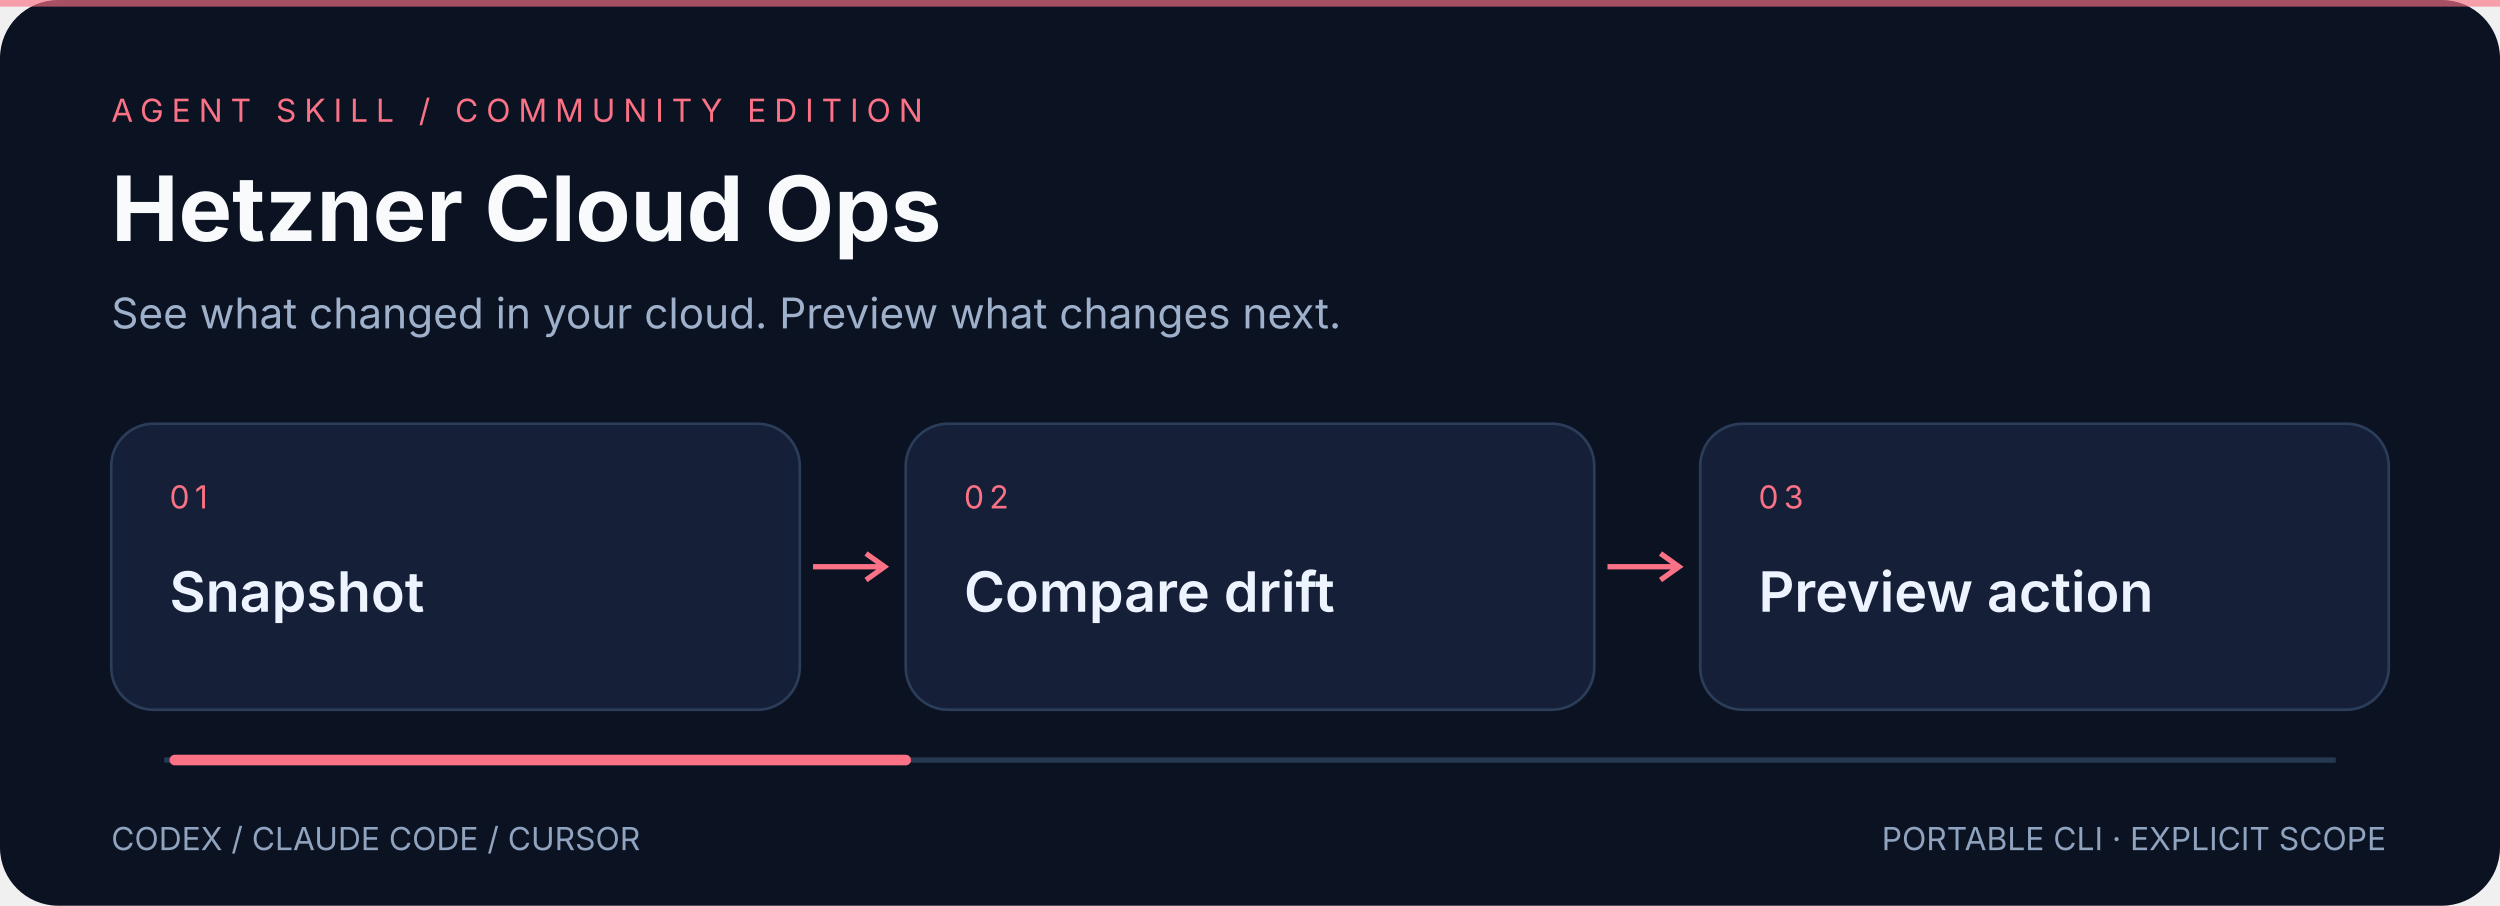
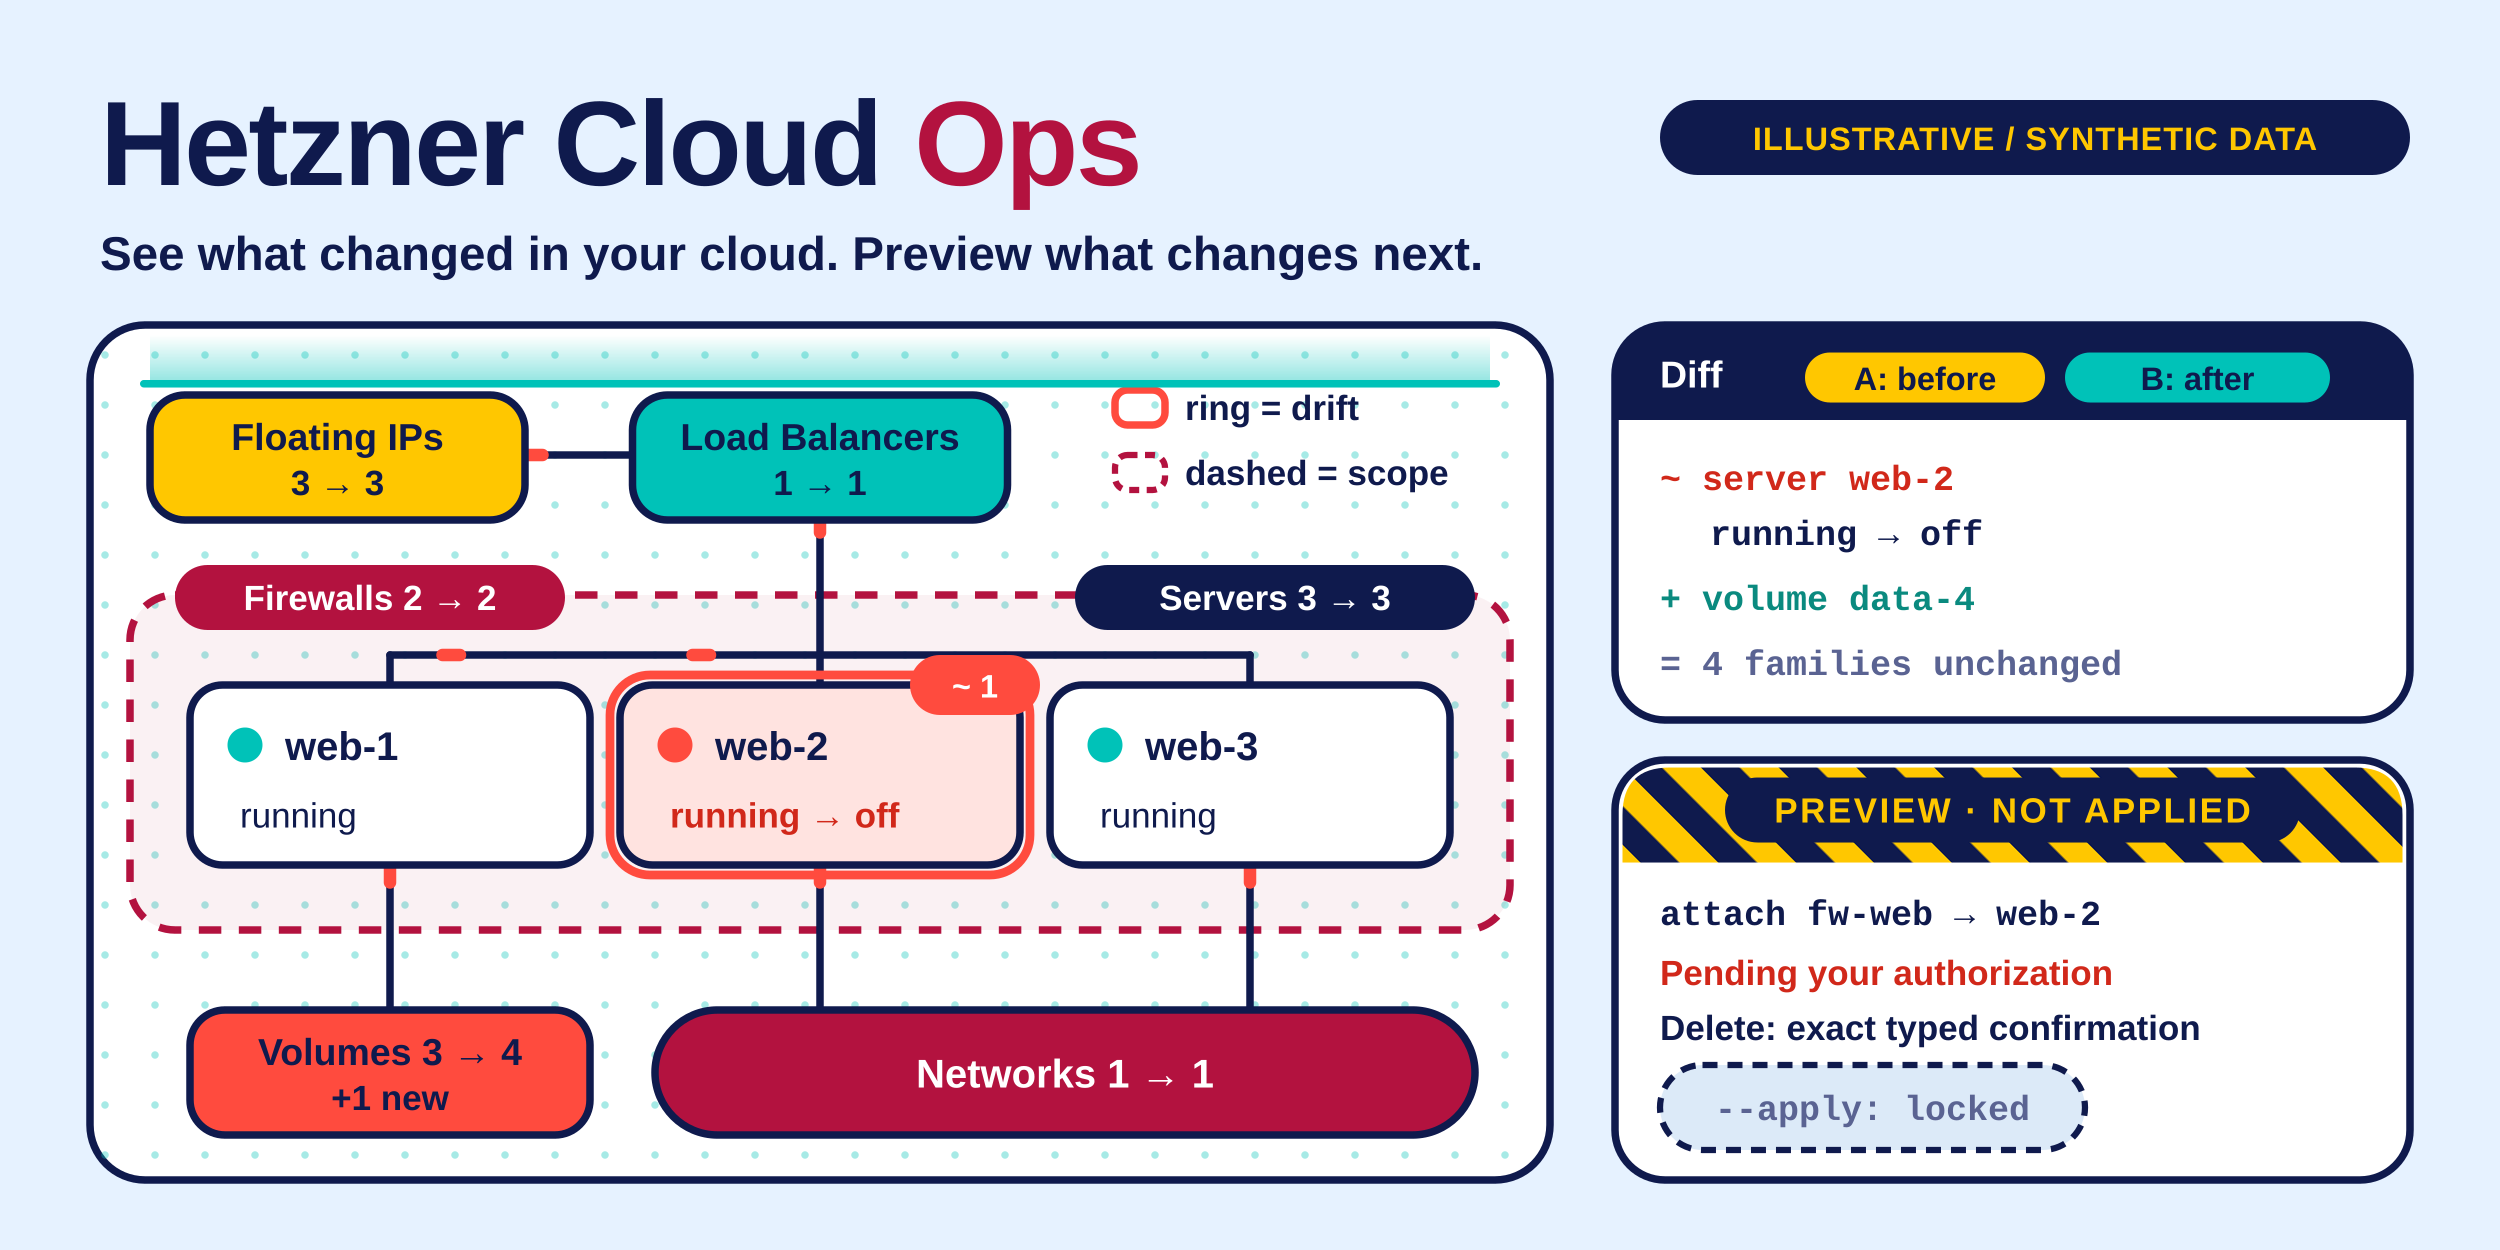
- <svg xmlns="http://www.w3.org/2000/svg" width="944" height="342" viewBox="0 0 944 342" role="img" aria-labelledby="title desc">
-   <style>text{font-family:system-ui,-apple-system,Segoe UI,sans-serif} .pulse{animation:flow 4s ease-in-out infinite} @keyframes flow{0%,100%{opacity:.35;transform:translateX(0)}50%{opacity:1;transform:translateX(540px)}} @media(prefers-reduced-motion:reduce){.pulse{animation:none}}</style>
-   <rect width="944" height="342" rx="22" fill="#0b1222" />
-   <path d="M0 1 H944" stroke="#fb7185" stroke-width="3" opacity=".65" />
-   <text x="42" y="46" fill="#fb7185" font-size="12" letter-spacing="3">AGENT SKILL / COMMUNITY EDITION</text>
-   <text x="42" y="91" fill="#f8fafc" font-size="34" font-weight="700">Hetzner Cloud Ops</text>
-   <text x="42" y="124" fill="#9eb0ca" font-size="16">See what changed in your cloud. Preview what changes next.</text>
-   <rect x="42" y="160" width="260" height="108" rx="16" fill="#152038" stroke="#2c3d59" />
-   <text x="64" y="192" fill="#fb7185" font-size="12" letter-spacing="2">01</text>
-   <text x="64" y="231" fill="#edf3ff" font-size="21" font-weight="600">Snapshot</text>
-   <path d="M 307 214 H 334 m -7 -5 7 5 -7 5" stroke="#fb7185" stroke-width="2" fill="none" />
-   <rect x="342" y="160" width="260" height="108" rx="16" fill="#152038" stroke="#2c3d59" />
-   <text x="364" y="192" fill="#fb7185" font-size="12" letter-spacing="2">02</text>
-   <text x="364" y="231" fill="#edf3ff" font-size="21" font-weight="600">Compare drift</text>
-   <path d="M 607 214 H 634 m -7 -5 7 5 -7 5" stroke="#fb7185" stroke-width="2" fill="none" />
-   <rect x="642" y="160" width="260" height="108" rx="16" fill="#152038" stroke="#2c3d59" />
-   <text x="664" y="192" fill="#fb7185" font-size="12" letter-spacing="2">03</text>
-   <text x="664" y="231" fill="#edf3ff" font-size="21" font-weight="600">Preview action</text>
-   <path d="M 62 287 H 882" stroke="#263953" stroke-width="2" />
-   <rect class="pulse" x="64" y="285" width="280" height="4" rx="2" fill="#fb7185" />
-   <text x="42" y="321" fill="#90a3bf" font-size="12">CODEX / CLAUDE CODE / CURSOR</text>
-   <text x="901" y="321" text-anchor="end" fill="#90a3bf" font-size="12">PORTABLE CLI · EXPLICIT SCOPE</text>
+ <svg xmlns="http://www.w3.org/2000/svg" width="1000" height="500" viewBox="0 0 1000 500" role="img" aria-labelledby="hz-title hz-desc">
+   <style>
+ .hz-s{font-family:"Avenir Next","Trebuchet MS","Segoe UI","Helvetica Neue",Arial,sans-serif}
+ .hz-m{font-family:ui-monospace,"SF Mono",Menlo,Consolas,"Courier New",monospace}
+ .hz-flow{stroke-dasharray:7 93;animation:hz-flow 3.6s linear infinite}
+ .hz-f2{animation-delay:-1.2s}.hz-f3{animation-delay:-2.4s}
+ @keyframes hz-flow{from{stroke-dashoffset:0}to{stroke-dashoffset:-100}}
+ .hz-scan{animation:hz-scan 6s ease-in-out infinite}
+ @keyframes hz-scan{0%{transform:translateY(0)}50%{transform:translateY(298px)}100%{transform:translateY(0)}}
+ .hz-ring{opacity:0;transform-box:fill-box;transform-origin:50% 50%;animation:hz-ring 2.8s ease-out infinite}
+ @keyframes hz-ring{0%{transform:scale(1);opacity:.9}100%{transform:scale(1.2,1.34);opacity:0}}
+ .hz-led{animation:hz-led 2.8s ease-in-out infinite}
+ @keyframes hz-led{0%,100%{opacity:1}50%{opacity:.45}}
+ @media (prefers-reduced-motion:reduce){*{animation:none!important}}
+ </style>
+   <defs>
+     <pattern id="hz-grid" width="20" height="20" patternUnits="userSpaceOnUse">
+       <circle cx="2" cy="2" r="1.5" fill="#00C2B8" fill-opacity=".35" />
+     </pattern>
+     <pattern id="hz-haz" width="22" height="22" patternUnits="userSpaceOnUse" patternTransform="rotate(-45)">
+       <rect width="22" height="22" fill="#FFC700" />
+       <rect width="11" height="22" fill="#0F1A4D" />
+     </pattern>
+     <linearGradient id="hz-band" x1="0" y1="0" x2="0" y2="1">
+       <stop offset="0" stop-color="#00C2B8" stop-opacity="0" />
+       <stop offset="1" stop-color="#00C2B8" stop-opacity=".45" />
+     </linearGradient>
+   </defs>
+   <rect width="1000" height="500" fill="#E6F2FF" />
+   <text class="hz-s" x="40" y="74" font-size="48" font-weight="800" fill="#0F1A4D" letter-spacing="-1">Hetzner Cloud <tspan fill="#B3123F">Ops</tspan>
+   </text>
+   <text class="hz-s" x="40" y="108" font-size="19" font-weight="600" fill="#0F1A4D">See what changed in your cloud. Preview what changes next.</text>
+   <rect x="664" y="40" width="300" height="30" rx="15" fill="#0F1A4D" />
+   <text class="hz-s" x="814" y="60" font-size="13" font-weight="800" fill="#FFC700" text-anchor="middle" letter-spacing=".4">ILLUSTRATIVE / SYNTHETIC DATA</text>
+   <rect x="36" y="130" width="584" height="342" rx="22" fill="#fff" stroke="#0F1A4D" stroke-width="3" />
+   <rect x="36" y="130" width="584" height="342" rx="22" fill="url(#hz-grid)" />
+   <rect x="52" y="238" width="552" height="134" rx="18" fill="#B3123F" fill-opacity=".06" stroke="#B3123F" stroke-width="3" stroke-dasharray="9 7" />
+   <rect x="70" y="226" width="156" height="26" rx="13" fill="#B3123F" />
+   <text class="hz-s" x="148" y="244" font-size="14" font-weight="800" fill="#fff" text-anchor="middle">Firewalls 2 → 2</text>
+   <rect x="430" y="226" width="160" height="26" rx="13" fill="#0F1A4D" />
+   <text class="hz-s" x="510" y="244" font-size="14" font-weight="800" fill="#fff" text-anchor="middle">Servers 3 → 3</text>
+   <g fill="none" stroke="#0F1A4D" stroke-width="3" stroke-linecap="round" stroke-linejoin="round">
+     <path d="M210 182 H253" />
+     <path d="M328 206 V262" />
+     <path d="M156 262 H500" />
+     <path d="M156 262 V274" />
+     <path d="M328 262 V274" />
+     <path d="M500 262 V274" />
+     <path d="M156 346 V404" />
+     <path d="M328 346 V404" />
+     <path d="M500 346 V404" />
+   </g>
+   <g fill="none" stroke="#FF4B3E" stroke-width="5" stroke-linecap="round">
+     <path class="hz-flow" pathLength="100" d="M210 182 H253" />
+     <path class="hz-flow hz-f2" pathLength="100" d="M328 206 V262 H156 V274" />
+     <path class="hz-flow hz-f3" pathLength="100" d="M328 346 V404" />
+     <path class="hz-flow hz-f2" pathLength="100" d="M156 346 V404" />
+     <path class="hz-flow" pathLength="100" d="M500 346 V404" />
+   </g>
+   <rect x="60" y="158" width="150" height="50" rx="14" fill="#FFC700" stroke="#0F1A4D" stroke-width="3" />
+   <text class="hz-s" x="135" y="180" font-size="15" font-weight="800" fill="#0F1A4D" text-anchor="middle">Floating IPs</text>
+   <text class="hz-s" x="135" y="198" font-size="14" font-weight="700" fill="#0F1A4D" text-anchor="middle">3 → 3</text>
+   <rect x="253" y="158" width="150" height="50" rx="14" fill="#00C2B8" stroke="#0F1A4D" stroke-width="3" />
+   <text class="hz-s" x="328" y="180" font-size="15" font-weight="800" fill="#0F1A4D" text-anchor="middle">Load Balancers</text>
+   <text class="hz-s" x="328" y="198" font-size="14" font-weight="700" fill="#0F1A4D" text-anchor="middle">1 → 1</text>
+   <rect x="446" y="156" width="20" height="14" rx="5" fill="none" stroke="#FF4B3E" stroke-width="3" />
+   <text class="hz-s" x="474" y="168" font-size="14" font-weight="700" fill="#0F1A4D">ring = drift</text>
+   <rect x="446" y="182" width="20" height="14" rx="5" fill="none" stroke="#B3123F" stroke-width="2.5" stroke-dasharray="4 3" />
+   <text class="hz-s" x="474" y="194" font-size="14" font-weight="700" fill="#0F1A4D">dashed = scope</text>
+   <g stroke="#0F1A4D" stroke-width="3">
+     <rect x="76" y="274" width="160" height="72" rx="13" fill="#fff" />
+     <rect x="248" y="274" width="160" height="72" rx="13" fill="#FFE3E0" />
+     <rect x="420" y="274" width="160" height="72" rx="13" fill="#fff" />
+   </g>
+   <rect class="hz-ring" x="248" y="274" width="160" height="72" rx="13" fill="none" stroke="#FF4B3E" stroke-width="4" />
+   <rect x="244" y="270" width="168" height="80" rx="16" fill="none" stroke="#FF4B3E" stroke-width="3.5" />
+   <circle cx="98" cy="298" r="7" fill="#00C2B8" />
+   <circle class="hz-led" cx="270" cy="298" r="7" fill="#FF4B3E" />
+   <circle cx="442" cy="298" r="7" fill="#00C2B8" />
+   <g class="hz-s" fill="#0F1A4D">
+     <text x="114" y="304" font-size="16" font-weight="800">web-1</text>
+     <text x="96" y="331" font-size="14">running</text>
+     <text x="286" y="304" font-size="16" font-weight="800">web-2</text>
+     <text x="268" y="331" font-size="14" font-weight="800" fill="#D1281A">running → off</text>
+     <text x="458" y="304" font-size="16" font-weight="800">web-3</text>
+     <text x="440" y="331" font-size="14">running</text>
+   </g>
+   <rect x="364" y="262" width="52" height="24" rx="12" fill="#FF4B3E" />
+   <text class="hz-s" x="390" y="279" font-size="13" font-weight="800" fill="#fff" text-anchor="middle">~ 1</text>
+   <rect x="76" y="404" width="160" height="50" rx="14" fill="#FF4B3E" stroke="#0F1A4D" stroke-width="3" />
+   <text class="hz-s" x="156" y="426" font-size="15" font-weight="800" fill="#0F1A4D" text-anchor="middle">Volumes 3 → 4</text>
+   <text class="hz-s" x="156" y="444" font-size="14" font-weight="800" fill="#0F1A4D" text-anchor="middle">+1 new</text>
+   <rect x="262" y="404" width="328" height="50" rx="25" fill="#B3123F" stroke="#0F1A4D" stroke-width="3" />
+   <text class="hz-s" x="426" y="435" font-size="16" font-weight="800" fill="#fff" text-anchor="middle">Networks 1 → 1</text>
+   <g class="hz-scan">
+     <rect x="60" y="134" width="536" height="20" fill="url(#hz-band)" />
+     <rect x="56" y="152" width="544" height="3" rx="1.5" fill="#00C2B8" />
+   </g>
+   <rect x="646" y="130" width="318" height="158" rx="20" fill="#fff" stroke="#0F1A4D" stroke-width="3" />
+   <rect x="646" y="130" width="318" height="38" rx="20" fill="#0F1A4D" />
+   <rect x="646" y="148" width="318" height="20" fill="#0F1A4D" />
+   <text class="hz-s" x="664" y="155" font-size="15" font-weight="800" fill="#fff">Diff</text>
+   <rect x="722" y="141" width="96" height="20" rx="10" fill="#FFC700" />
+   <text class="hz-s" x="770" y="156" font-size="13" font-weight="800" fill="#0F1A4D" text-anchor="middle">A: before</text>
+   <rect x="826" y="141" width="106" height="20" rx="10" fill="#00C2B8" />
+   <text class="hz-s" x="879" y="156" font-size="13" font-weight="800" fill="#0F1A4D" text-anchor="middle">B: after</text>
+   <g class="hz-m" font-size="14" font-weight="700">
+     <text x="664" y="196" fill="#D1281A">~ server web-2</text>
+     <text x="684" y="218" fill="#0F1A4D">running → off</text>
+     <text x="664" y="244" fill="#0A8A7F">+ volume data-4</text>
+     <text x="664" y="270" fill="#5A6392">= 4 families unchanged</text>
+   </g>
+   <rect x="646" y="304" width="318" height="168" rx="20" fill="#fff" stroke="#0F1A4D" stroke-width="3" />
+   <path d="M649 345 V326 Q649 307 668 307 H942 Q961 307 961 326 V345 Z" fill="url(#hz-haz)" />
+   <rect x="690" y="311" width="230" height="26" rx="13" fill="#0F1A4D" />
+   <text class="hz-s" x="805" y="329" font-size="14" font-weight="800" fill="#FFC700" text-anchor="middle" letter-spacing="1">PREVIEW · NOT APPLIED</text>
+   <text class="hz-m" x="664" y="370" font-size="14" font-weight="700" fill="#0F1A4D">attach fw-web → web-2</text>
+   <text class="hz-s" x="664" y="394" font-size="14" font-weight="800" fill="#D1281A">Pending your authorization</text>
+   <text class="hz-s" x="664" y="416" font-size="14" font-weight="700" fill="#0F1A4D">Delete: exact typed confirmation</text>
+   <rect x="664" y="426" width="170" height="34" rx="17" fill="#DCEAF8" stroke="#0F1A4D" stroke-width="2.5" stroke-dasharray="6 4" />
+   <text class="hz-m" x="749" y="448" font-size="14" font-weight="800" fill="#5A6392" text-anchor="middle">--apply: locked</text>
</svg>
